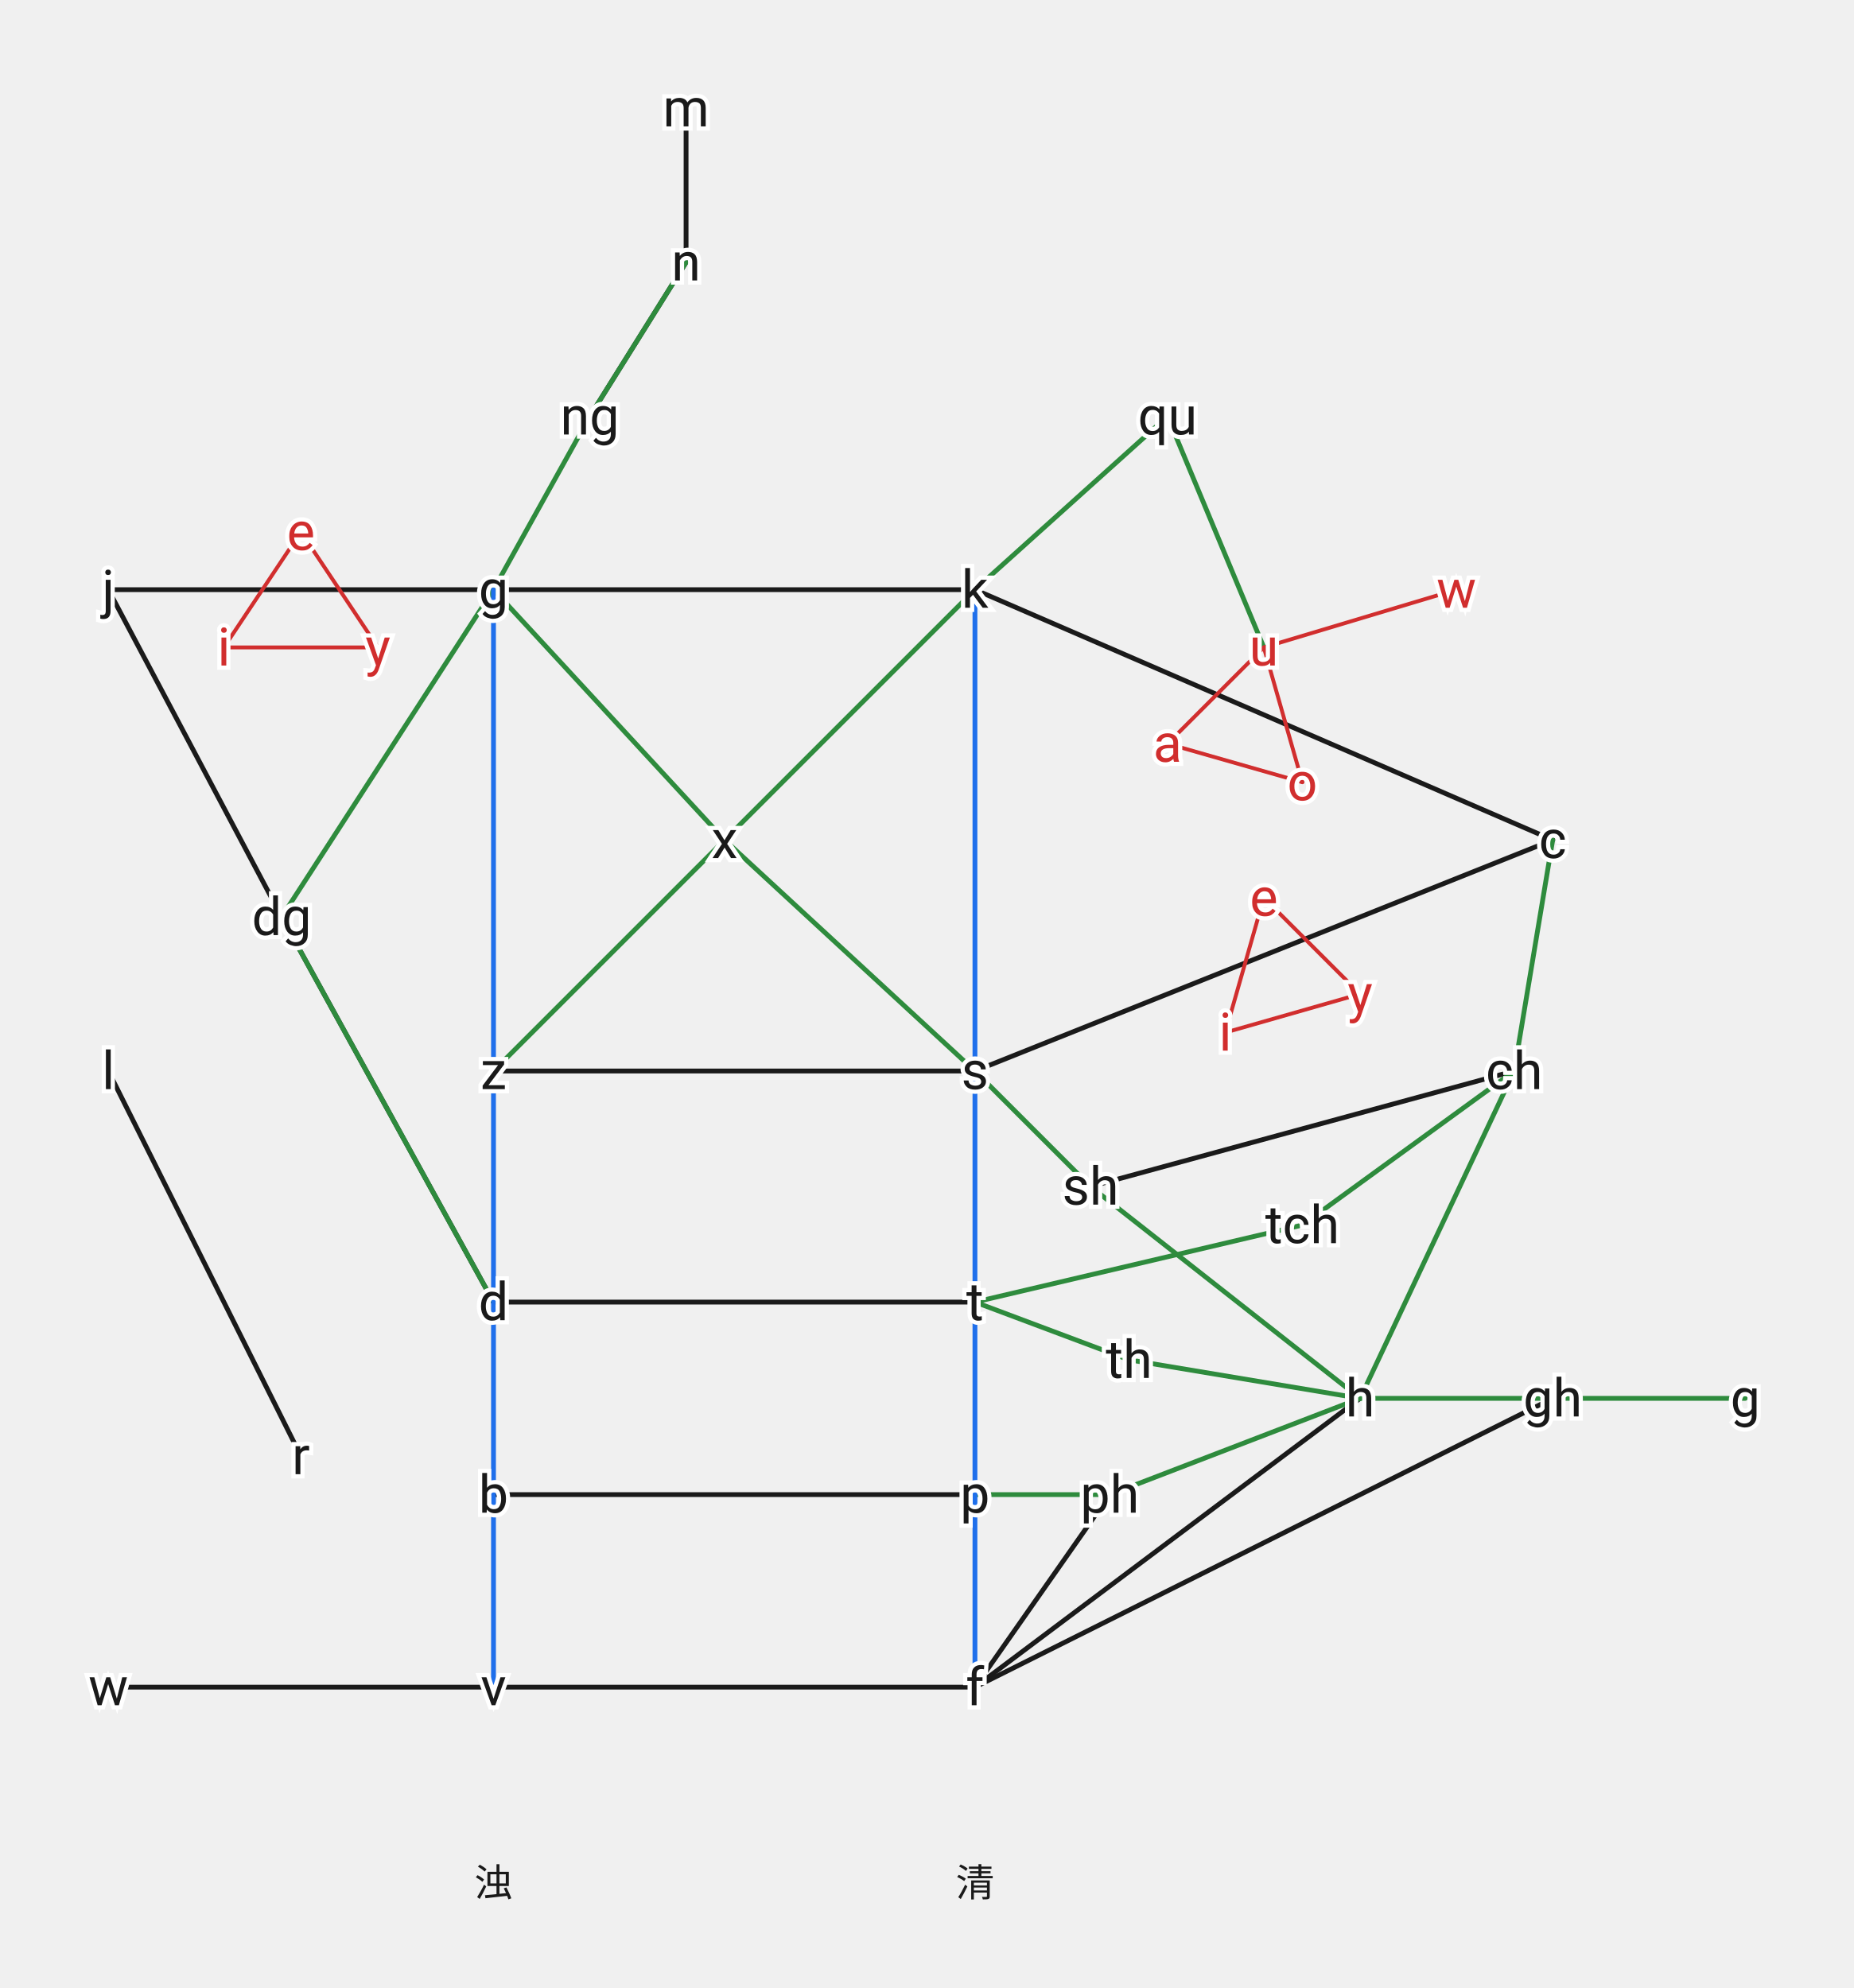
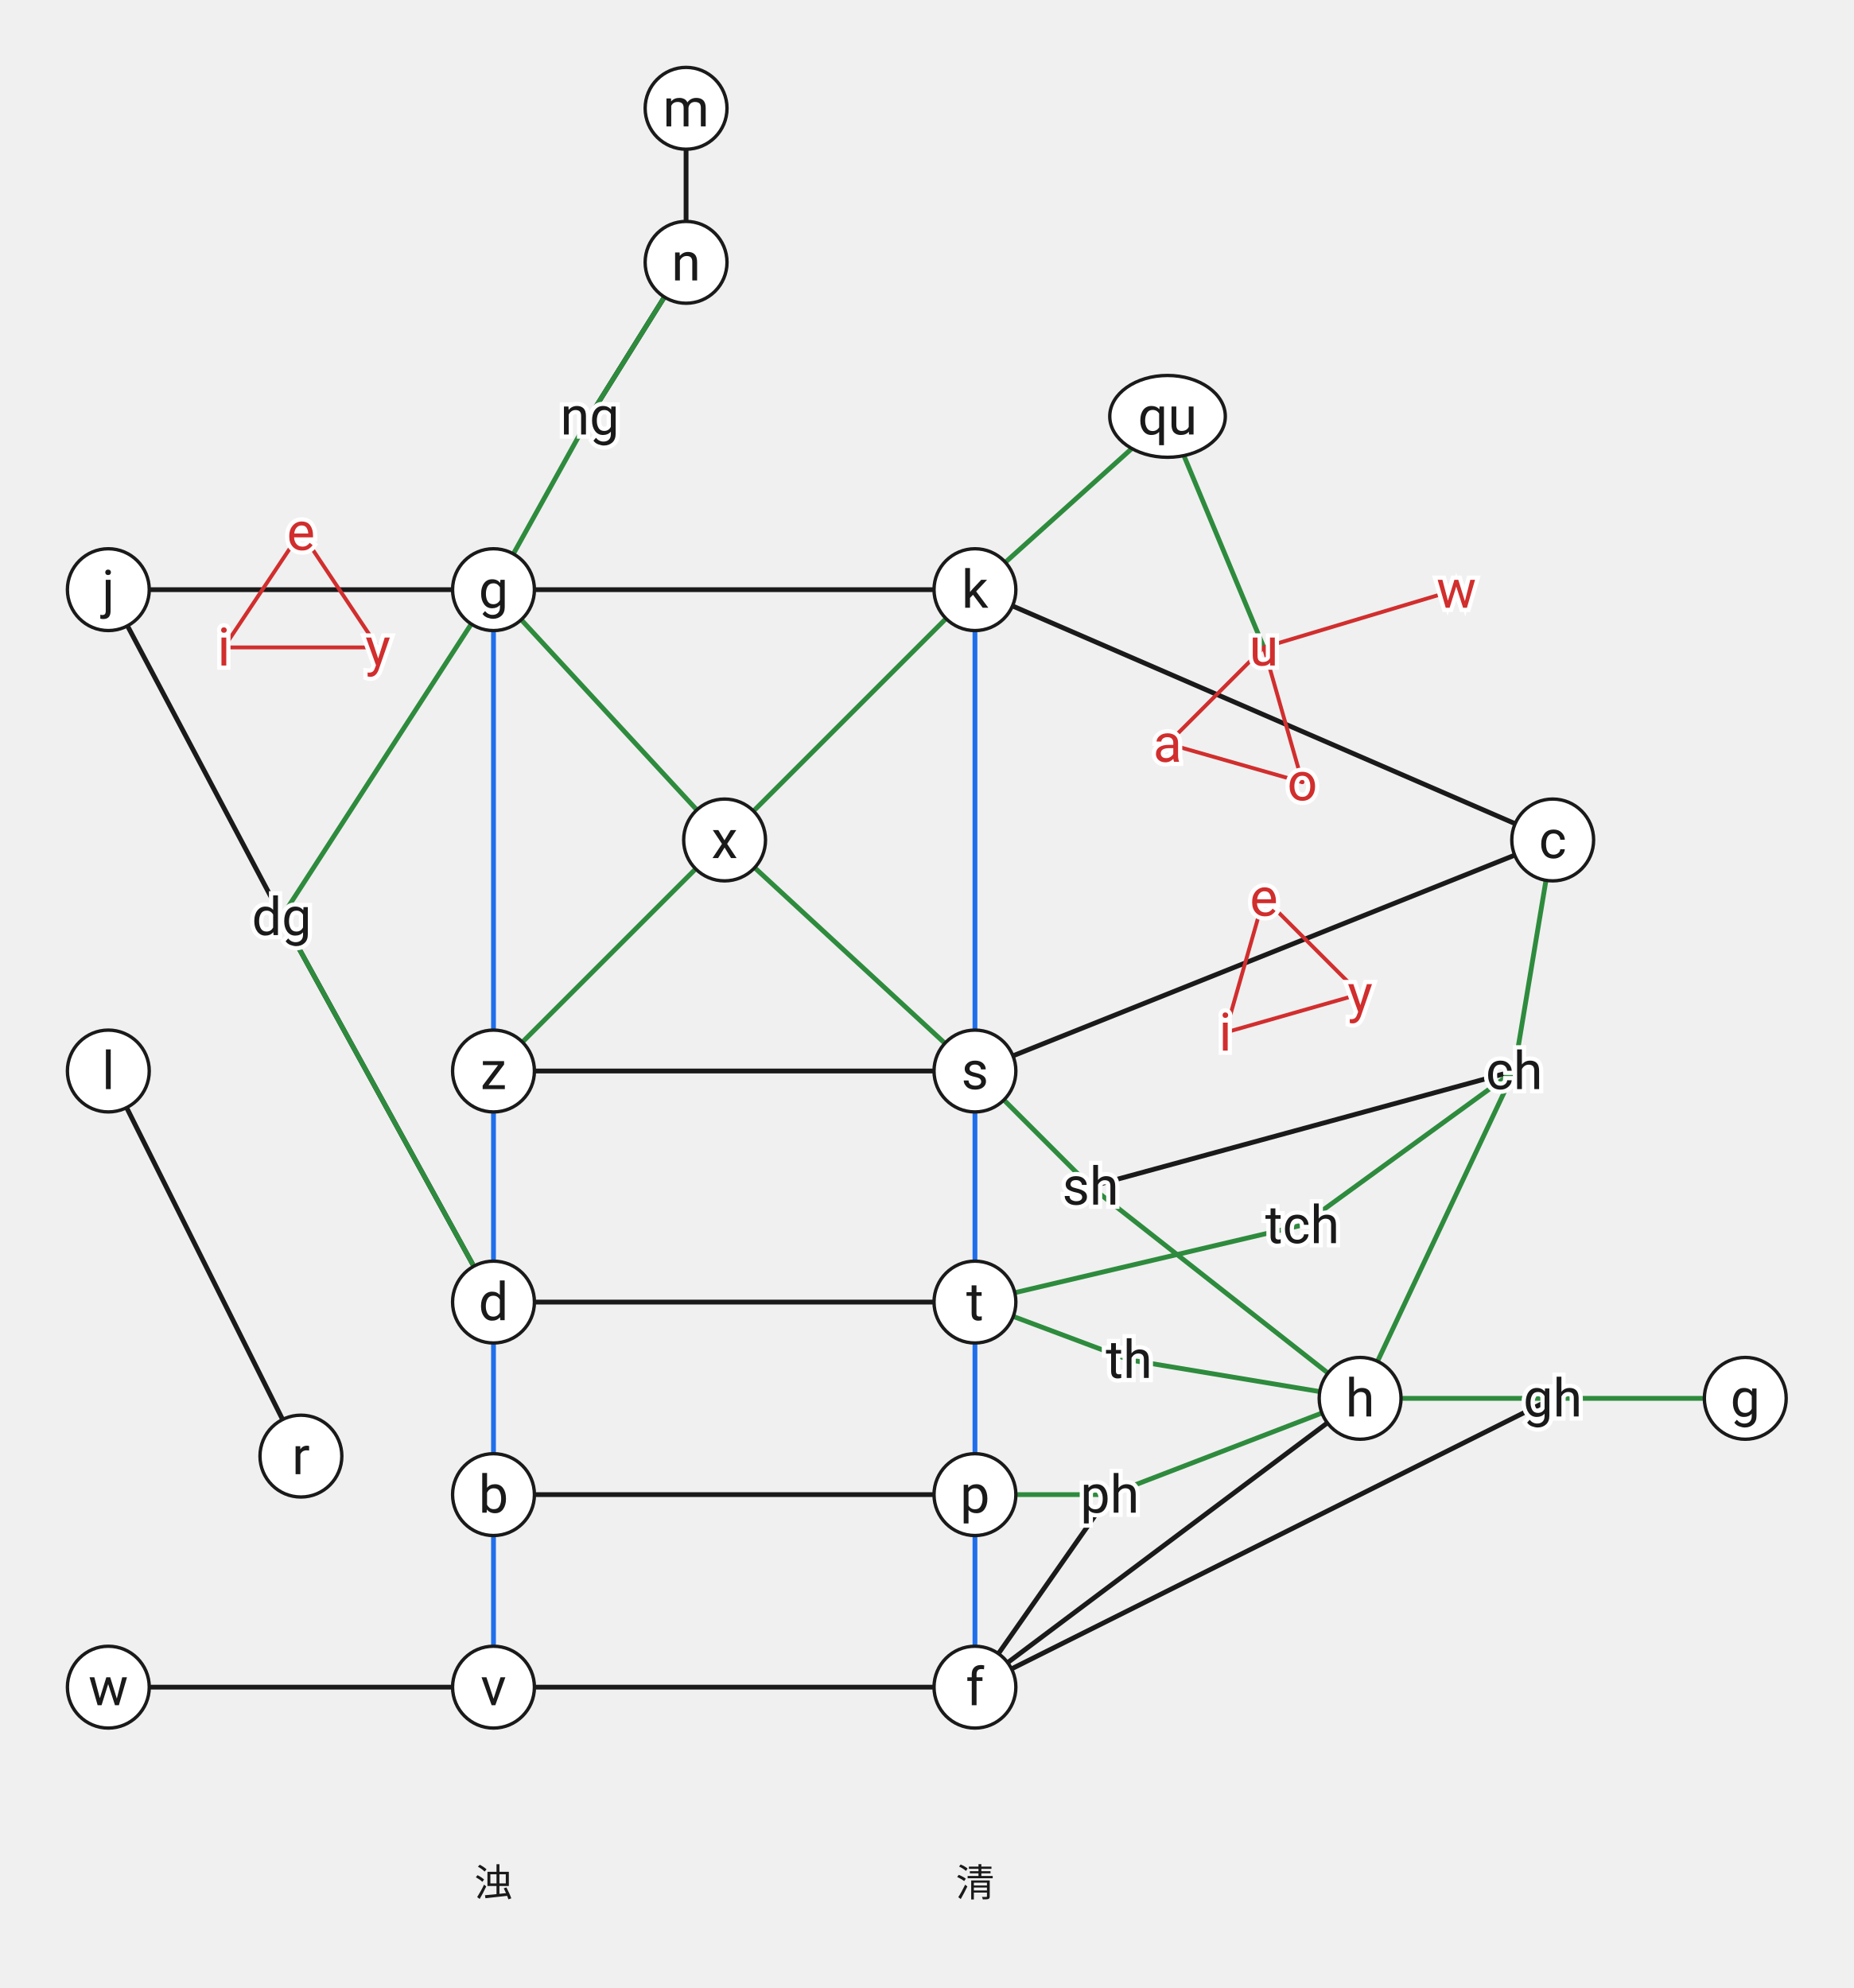
<svg xmlns="http://www.w3.org/2000/svg" viewBox="0 0 770 826" role="img" aria-labelledby="t4 d4">
  <g font-family="system-ui,-apple-system,'Segoe UI',Roboto,'PingFang SC','Microsoft YaHei',sans-serif" text-rendering="geometricPrecision">
    <g stroke="#1a1a1a" stroke-width="2" fill="none" stroke-linecap="round">
      <path d="M45 445 L125 605" />
      <path d="M285 45 L285 109 L245 173" />
      <path d="M45 245 L117 381" />
      <path d="M45 245 L205 245" />
      <path d="M205 245 L405 245" />
      <path d="M405 245 L645 349" />
      <path d="M205 445 L405 445" />
      <path d="M205 541 L405 541" />
      <path d="M205 621 L405 621" />
      <path d="M205 701 L405 701" />
      <path d="M45 701 L205 701" />
      <path d="M117 381 L205 541" />
      <path d="M405 701 L461 621" />
      <path d="M405 701 L565 581" />
      <path d="M405 701 L645 581" />
      <path d="M453 493 L629 445" />
      <path d="M405 445 L645 349" />
    </g>
    <g stroke="#2e8b3d" stroke-width="2" fill="none" stroke-linecap="round">
      <path d="M205 245 L301 349 L205 445" />
      <path d="M405 245 L301 349 L405 445" />
      <path d="M405 245 L485 173 L525 269" />
      <path d="M405 445 L453 493 L565 581" />
      <path d="M405 541 L541 509 L629 445" />
      <path d="M405 541 L469 565 L565 581" />
      <path d="M405 621 L461 621 L565 581" />
      <path d="M645 349 L629 445 L565 581" />
      <path d="M205 541 L117 381 L205 245" />
      <path d="M285 109 L245 173 L205 245" />
      <path d="M565 581 L645 581 L725 581" />
    </g>
    <g stroke="#1f6feb" stroke-width="2" fill="none" stroke-linecap="round">
      <path d="M405 245 L405 445 L405 541 L405 621 L405 701" />
      <path d="M205 245 L205 445 L205 541 L205 621 L205 701" />
    </g>
    <g stroke="#d12e2e" stroke-width="1.6" fill="none" stroke-linecap="round">
      <path d="M125 221 L93 269" />
      <path d="M125 221 L157 269" />
      <path d="M93 269 L157 269" />
      <path d="M525 269 L605 245" />
      <path d="M525 373 L509 429" />
      <path d="M525 373 L565 413" />
      <path d="M509 429 L565 413" />
      <path d="M485 309 L541 325" />
      <path d="M525 269 L485 309" />
      <path d="M525 269 L541 325" />
+     </g>
+     <g fill="#ffffff" stroke="#1a1a1a" stroke-width="1.4">
+       <circle cx="45" cy="445" r="17" />
+       <circle cx="125" cy="605" r="17" />
+       <circle cx="285" cy="45" r="17" />
+       <circle cx="285" cy="109" r="17" />
+       <circle cx="45" cy="245" r="17" />
+       <circle cx="205" cy="245" r="17" />
+       <circle cx="405" cy="245" r="17" />
+       <ellipse cx="485" cy="173" rx="24" ry="17" />
+       <circle cx="301" cy="349" r="17" />
+       <circle cx="645" cy="349" r="17" />
+       <circle cx="205" cy="445" r="17" />
+       <circle cx="405" cy="445" r="17" />
+       <circle cx="205" cy="541" r="17" />
+       <circle cx="405" cy="541" r="17" />
+       <circle cx="565" cy="581" r="17" />
+       <circle cx="725" cy="581" r="17" />
+       <circle cx="205" cy="621" r="17" />
+       <circle cx="405" cy="621" r="17" />
+       <circle cx="45" cy="701" r="17" />
+       <circle cx="205" cy="701" r="17" />
+       <circle cx="405" cy="701" r="17" />
    </g>
    <g font-size="22" text-anchor="middle" dominant-baseline="central" stroke="#ffffff" stroke-width="3.5" paint-order="stroke fill">
      <g fill="#1a1a1a">
        <text x="45" y="445">l</text>
        <text x="125" y="605">r</text>
        <text x="285" y="45">m</text>
        <text x="285" y="109">n</text>
        <text x="245" y="173">ng</text>
        <text x="45" y="245">j</text>
        <text x="205" y="245">g</text>
        <text x="405" y="245">k</text>
        <text x="485" y="173">qu</text>
        <text x="117" y="381">dg</text>
        <text x="301" y="349">x</text>
        <text x="645" y="349">c</text>
        <text x="205" y="445">z</text>
        <text x="405" y="445">s</text>
        <text x="453" y="493">sh</text>
        <text x="541" y="509">tch</text>
        <text x="629" y="445">ch</text>
        <text x="205" y="541">d</text>
        <text x="405" y="541">t</text>
        <text x="469" y="565">th</text>
        <text x="565" y="581">h</text>
        <text x="645" y="581">gh</text>
        <text x="725" y="581">g</text>
        <text x="205" y="621">b</text>
        <text x="405" y="621">p</text>
        <text x="461" y="621">ph</text>
        <text x="45" y="701">w</text>
        <text x="205" y="701">v</text>
        <text x="405" y="701">f</text>
      </g>
      <g fill="#d12e2e">
        <text x="125" y="221">e</text>
        <text x="93" y="269">i</text>
        <text x="157" y="269">y</text>
        <text x="605" y="245">w</text>
        <text x="525" y="269">u</text>
        <text x="485" y="309">a</text>
        <text x="541" y="325">o</text>
        <text x="525" y="373">e</text>
        <text x="509" y="429">i</text>
        <text x="565" y="413">y</text>
      </g>
    </g>
    <g font-size="16" text-anchor="middle" dominant-baseline="central" fill="#1a1a1a">
      <text x="205" y="781">浊</text>
      <text x="405" y="781">清</text>
    </g>
  </g>
</svg>
